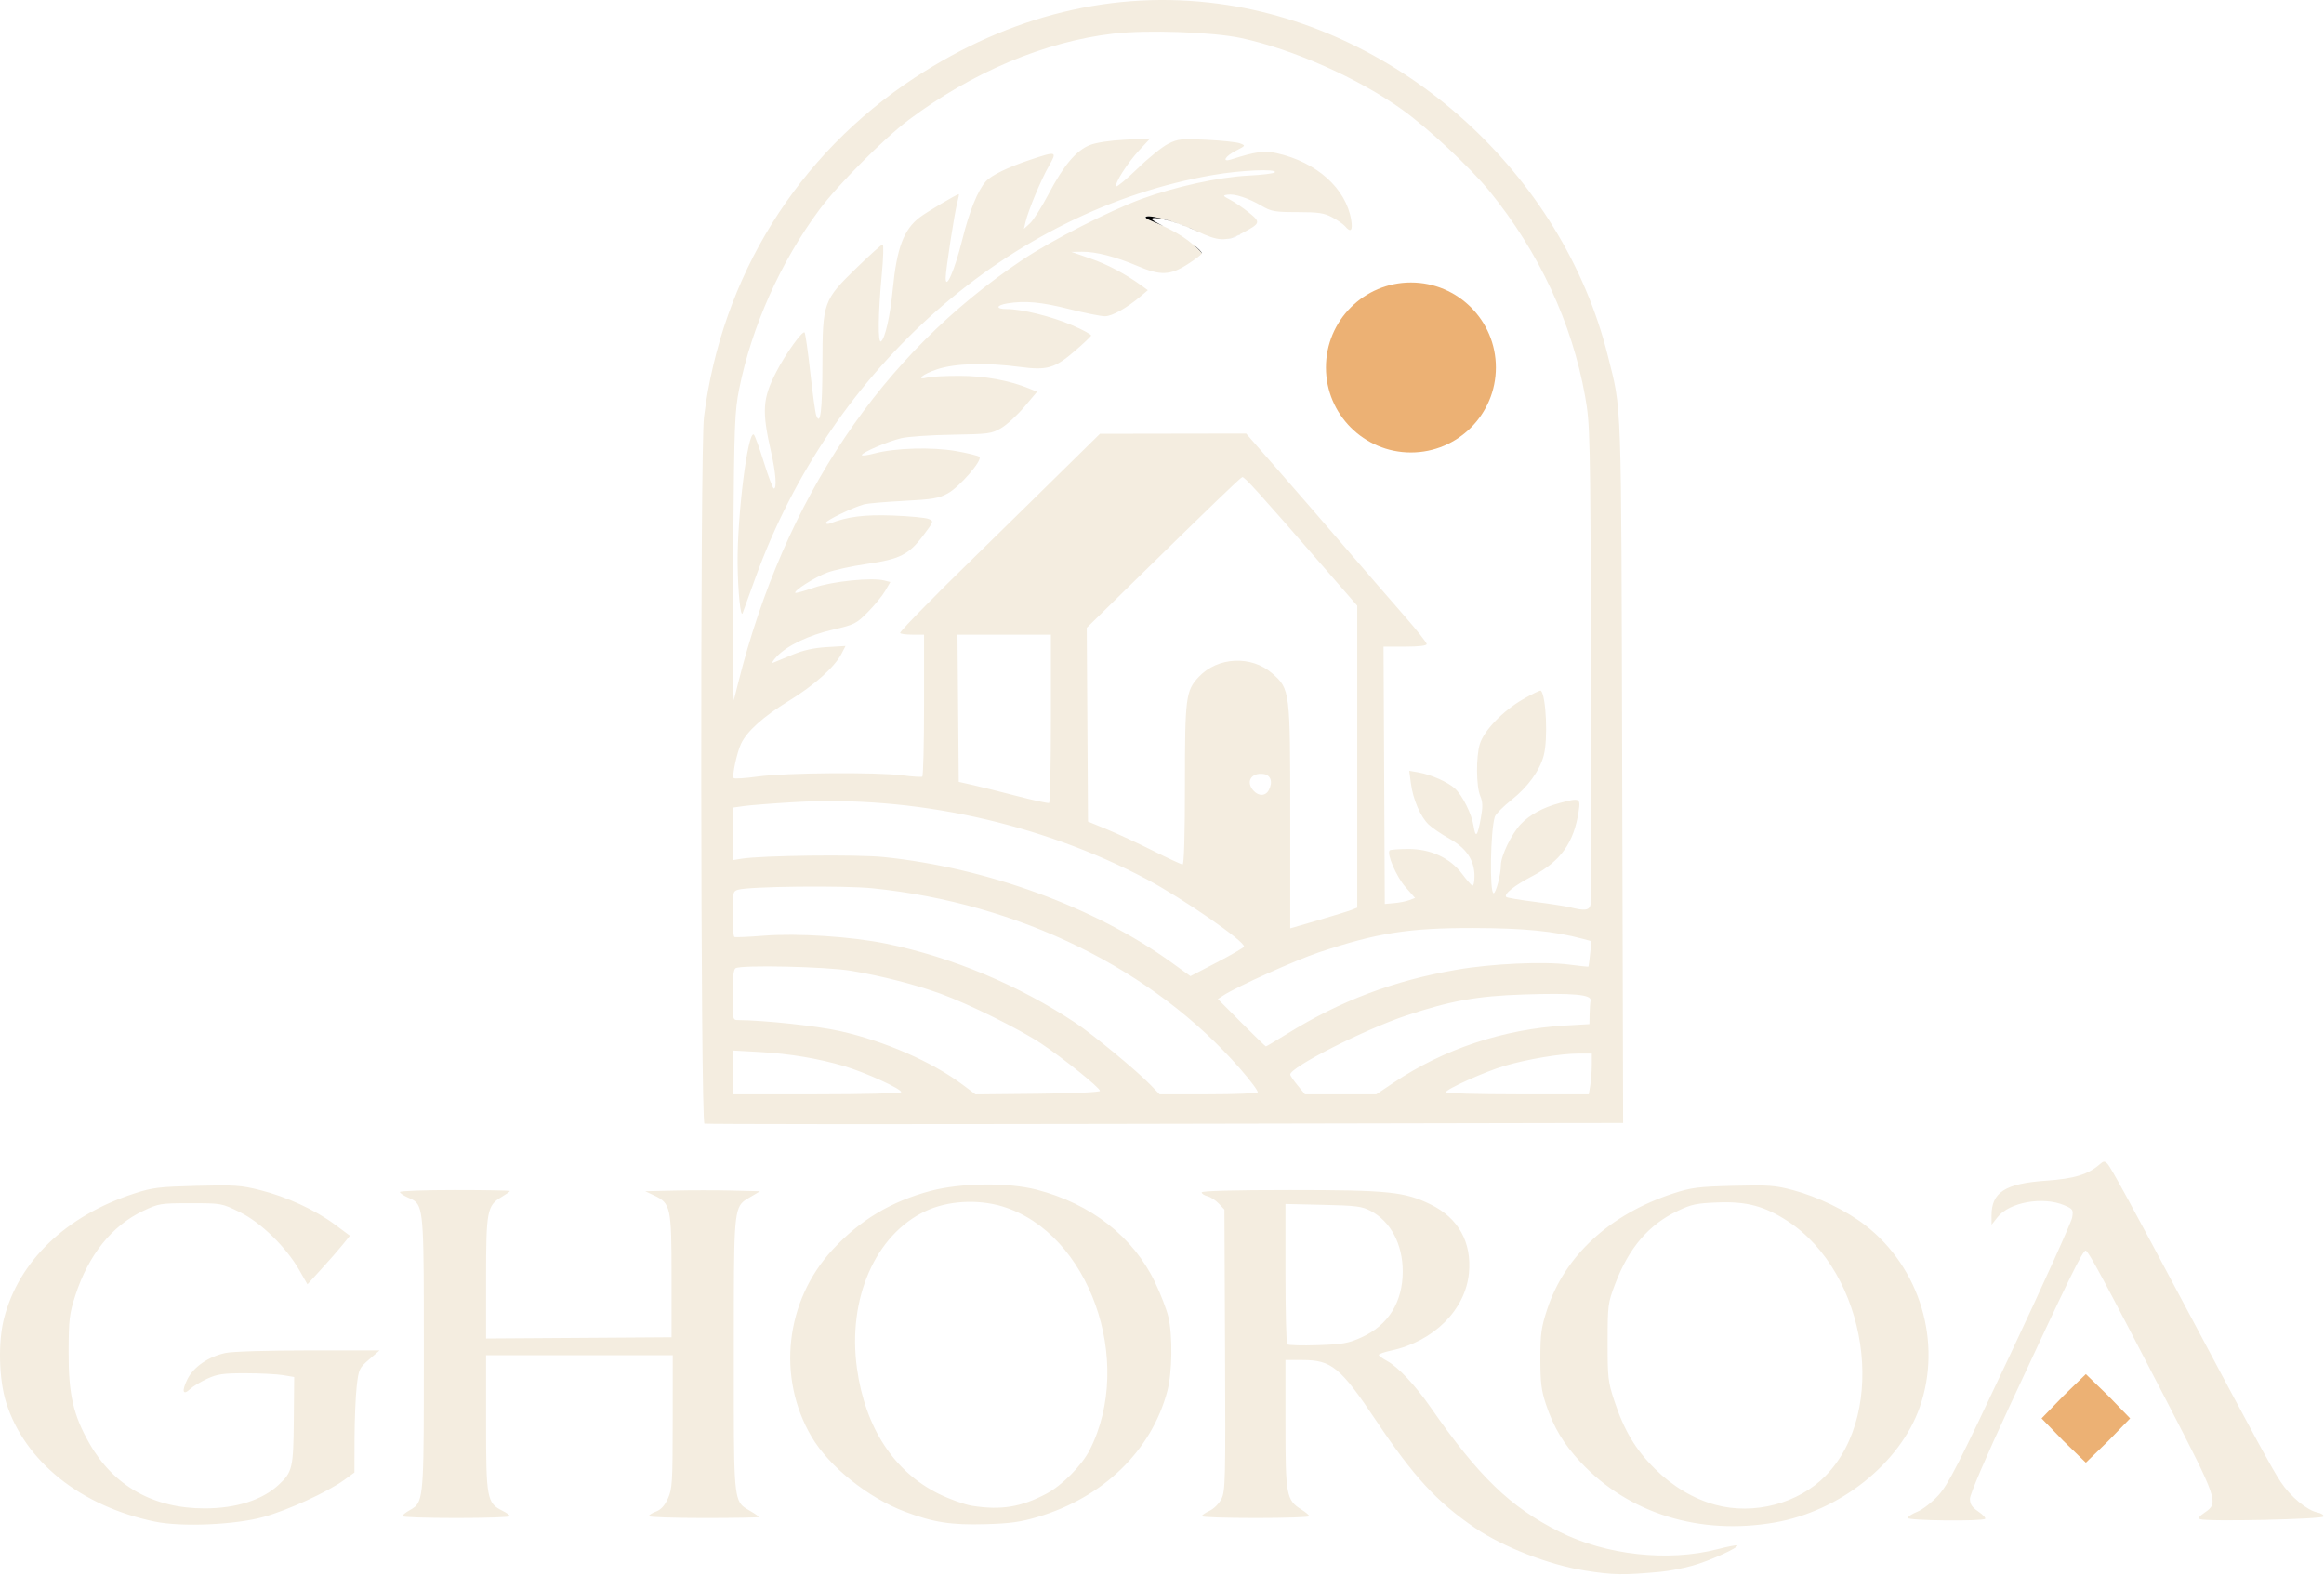
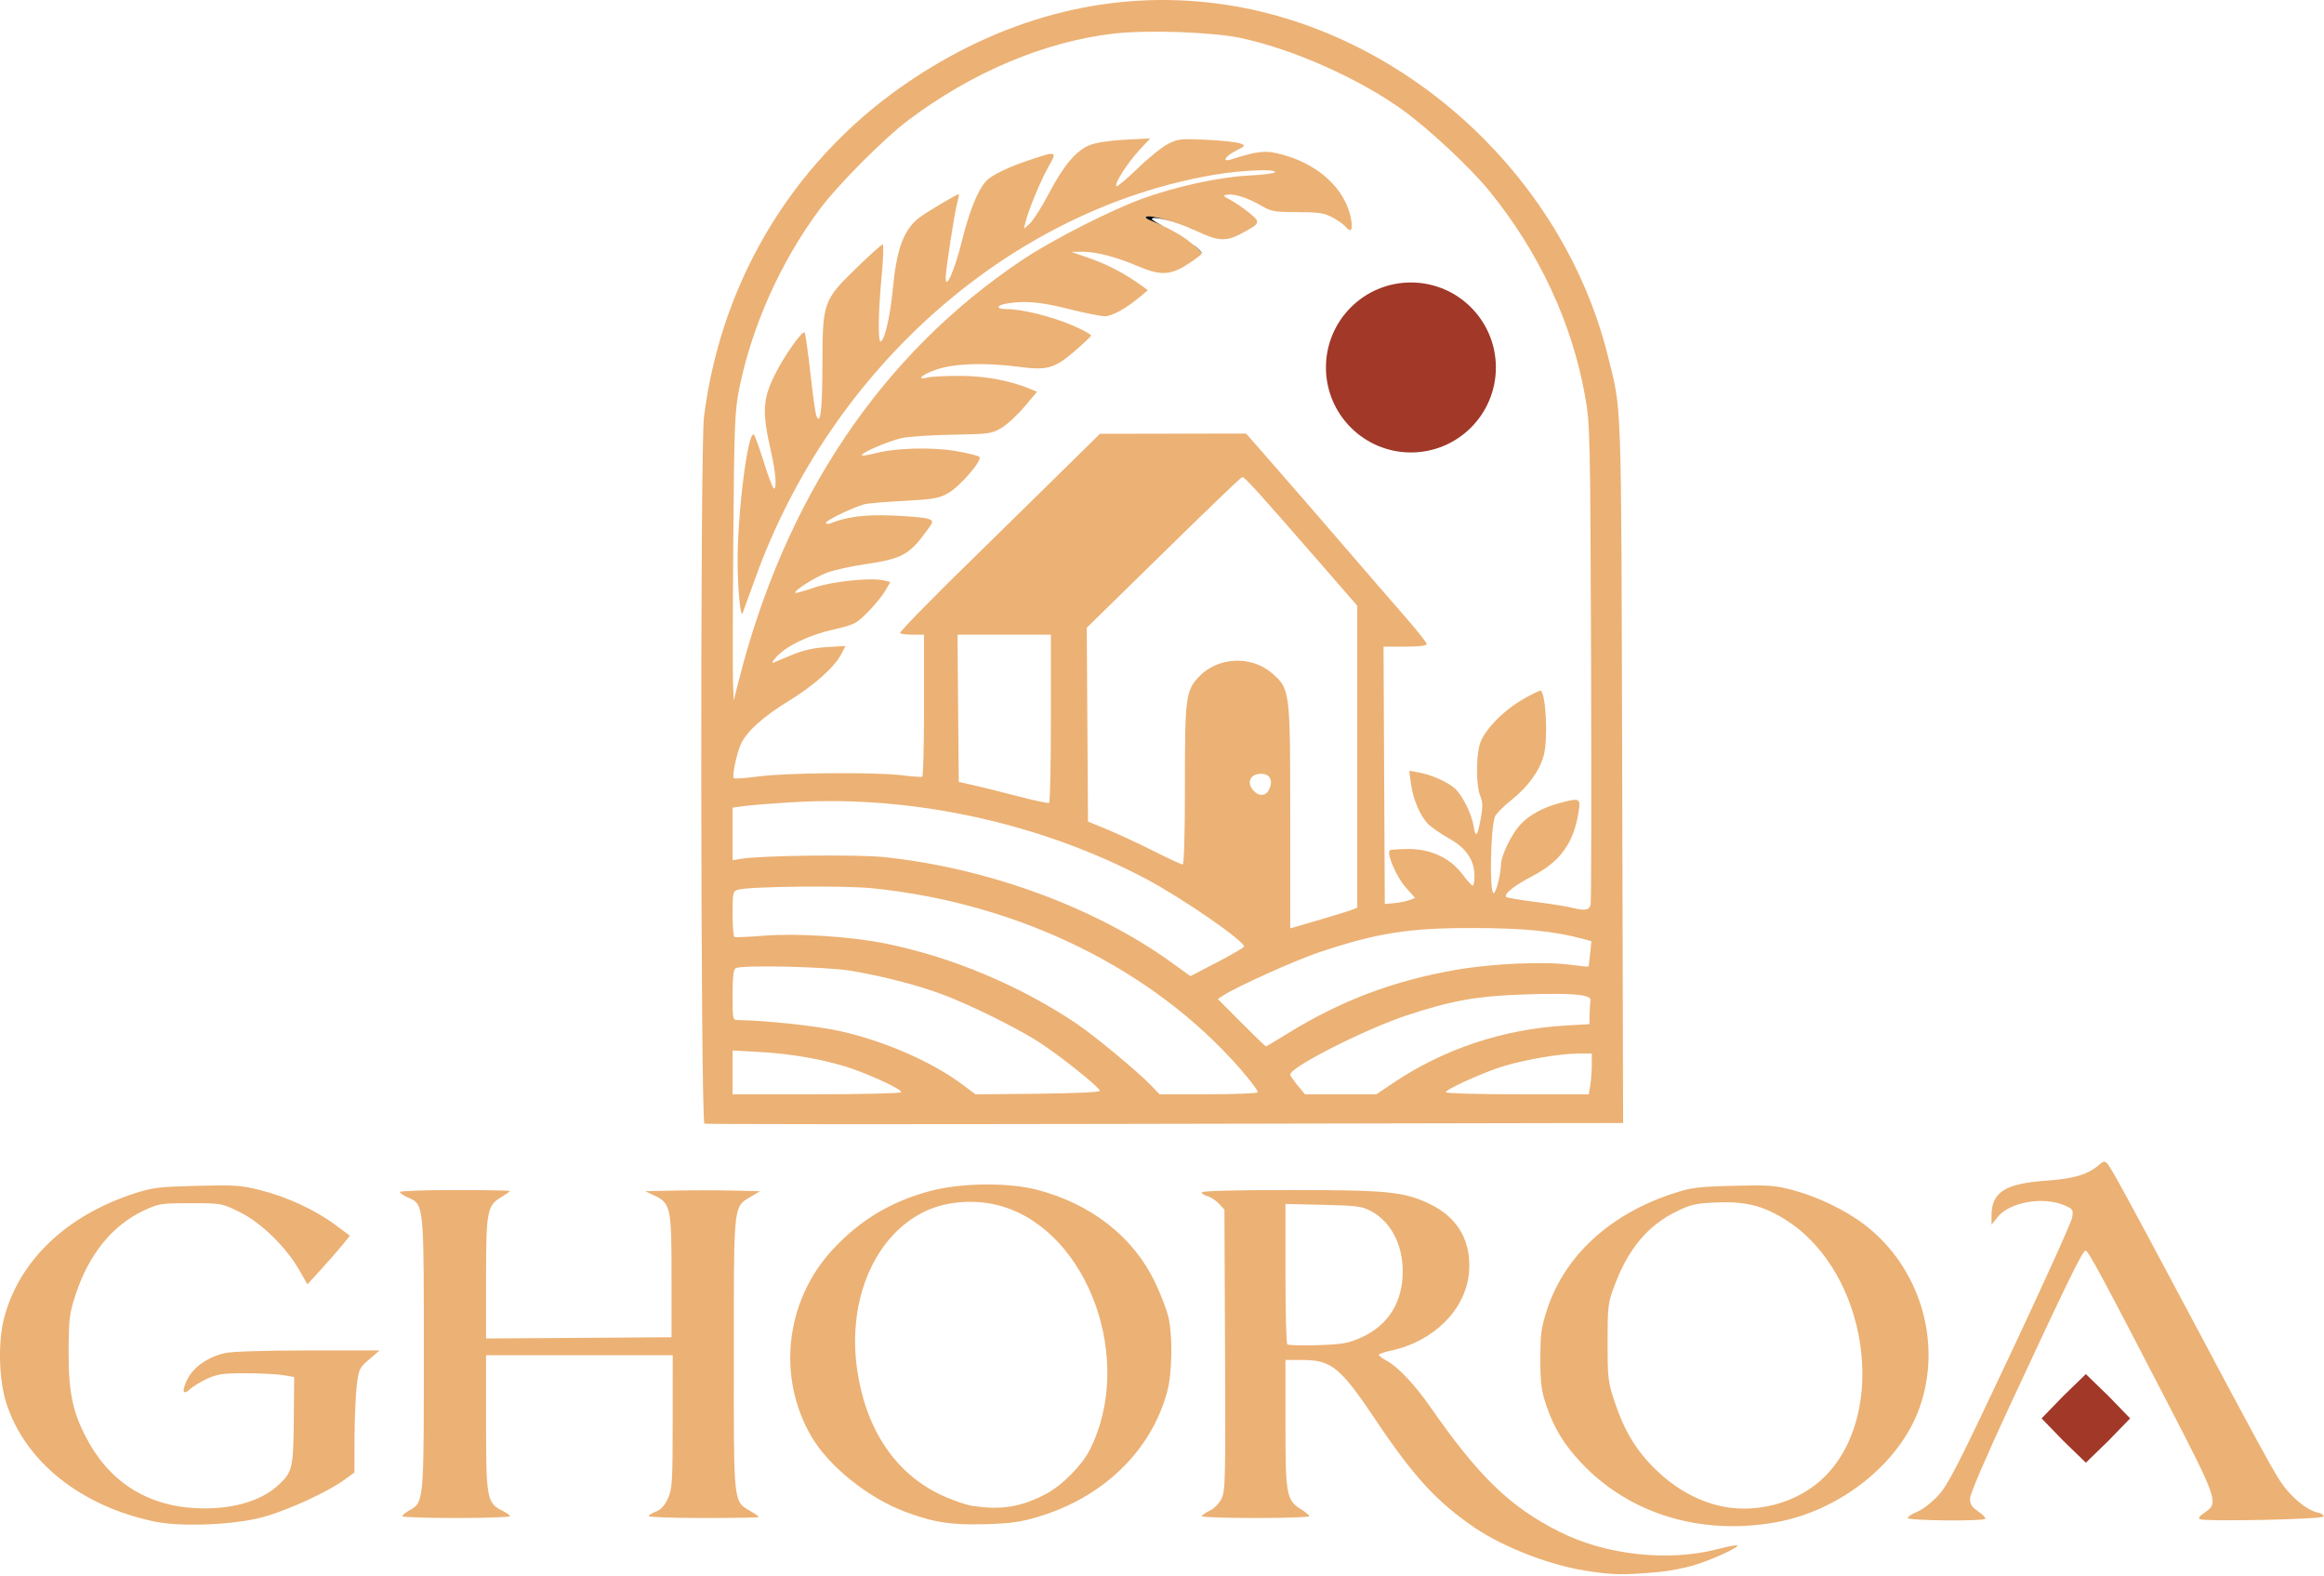
<svg xmlns="http://www.w3.org/2000/svg" width="971" height="658" viewBox="0 0 971 658" fill="none">
-   <path d="M653.371 469.141C639.731 469.161 553.661 469.321 462.081 469.501C370.501 469.671 295.021 469.621 294.331 469.381C292.691 468.811 292.491 187.231 294.131 174.211C301.481 115.591 333.181 64.571 382.211 32.431C422.071 6.301 465.471 -4.259 509.081 1.551C585.461 11.721 652.781 72.551 671.751 148.521C677.671 172.221 677.351 163.001 677.771 322.361L678.161 469.111L653.371 469.141ZM656.081 379.031C662.191 380.561 664.001 380.311 664.581 377.861C664.871 376.621 664.961 331.061 664.771 276.611C664.431 180.741 664.351 177.231 662.291 165.611C656.811 134.851 643.051 105.331 622.291 79.801C614.321 70.001 596.661 53.511 585.871 45.801C567.451 32.641 540.401 20.611 518.661 15.931C506.811 13.371 479.341 12.401 465.241 14.041C436.501 17.381 406.131 30.181 379.581 50.141C369.291 57.871 349.991 77.281 342.331 87.611C326.161 109.381 314.091 136.361 308.851 162.421C306.981 171.731 306.771 177.191 306.381 225.611C306.151 254.761 306.101 281.761 306.271 285.611L306.581 292.611L308.461 285.111C327.821 208.111 368.341 147.861 427.231 108.511C439.481 100.321 463.681 87.971 477.081 83.071C490.921 78.001 509.341 73.971 521.361 73.361C527.291 73.071 532.381 72.441 532.671 71.971C533.621 70.421 518.521 71.071 506.931 73.071C422.071 87.721 347.261 153.591 315.541 241.611C312.971 248.761 310.601 255.281 310.281 256.111C309.451 258.281 308.311 247.221 308.191 235.671C307.971 215.611 312.411 179.961 314.941 181.521C315.351 181.781 317.251 186.961 319.141 193.041C321.031 199.111 322.921 204.091 323.331 204.091C324.641 204.121 324.141 197.461 322.191 188.901C318.251 171.601 318.581 166.501 324.371 155.301C328.301 147.711 335.331 137.931 336.171 138.901C336.501 139.291 337.581 146.811 338.551 155.601C339.531 164.401 340.641 172.461 341.041 173.521C342.771 178.211 343.581 171.511 343.621 152.111C343.681 126.171 343.941 125.431 358.131 111.661C363.541 106.411 368.341 102.111 368.791 102.111C369.241 102.111 369.071 107.851 368.401 114.861C366.891 130.891 366.741 143.441 368.071 142.621C369.771 141.561 371.941 132.031 373.021 120.801C374.661 103.691 377.591 95.861 384.241 90.811C387.201 88.561 399.761 81.111 400.601 81.111C400.771 81.111 400.511 82.591 400.011 84.401C398.841 88.631 395.101 112.841 395.111 116.111C395.121 121.481 398.911 112.771 402.001 100.301C404.961 88.321 408.501 79.541 411.911 75.751C414.201 73.211 421.061 69.871 430.441 66.741C441.511 63.041 441.791 63.131 438.221 69.361C434.991 75.011 429.681 87.731 428.511 92.611L427.801 95.611L430.371 93.251C431.781 91.961 435.281 86.441 438.141 80.991C444.411 69.071 449.591 62.931 455.311 60.621C457.941 59.561 463.631 58.691 470.081 58.361L480.581 57.821L476.011 62.731C471.051 68.061 465.471 76.841 466.431 77.801C466.761 78.131 470.761 74.781 475.311 70.371C479.861 65.951 485.601 61.331 488.061 60.091C492.171 58.021 493.481 57.881 504.061 58.391C510.401 58.691 516.701 59.371 518.071 59.881C520.521 60.821 520.501 60.851 516.321 62.991C511.821 65.281 510.401 67.881 514.331 66.621C524.611 63.331 528.251 62.831 533.431 63.991C550.141 67.731 562.341 78.661 564.551 91.861C565.291 96.321 564.341 97.331 562.021 94.541C561.301 93.671 558.881 91.991 556.651 90.791C553.221 88.961 550.931 88.621 542.081 88.611C532.561 88.601 531.161 88.351 527.081 85.961C521.511 82.711 515.841 80.851 512.851 81.321C510.781 81.641 510.891 81.831 514.081 83.511C516.001 84.531 519.531 86.941 521.911 88.871C526.871 92.891 526.721 93.301 518.681 97.531C512.171 100.961 508.941 100.791 500.091 96.551C492.681 93.001 480.891 89.631 478.721 90.441C478.091 90.681 478.841 91.371 480.381 91.981C487.831 94.951 494.041 98.381 497.871 101.661C500.181 103.641 502.081 105.571 502.071 105.941C502.071 106.311 499.441 108.301 496.241 110.361C488.941 115.061 484.871 115.211 475.251 111.111C466.161 107.241 457.821 105.101 452.121 105.161L447.581 105.211L455.581 107.991C462.831 110.511 470.441 114.551 477.111 119.421L479.581 121.221L476.581 123.761C470.701 128.731 464.651 132.111 461.631 132.111C459.951 132.111 453.241 130.761 446.721 129.111C435.041 126.151 428.211 125.531 420.831 126.751C416.081 127.541 415.941 129.111 420.621 129.111C426.901 129.111 439.361 132.181 447.871 135.831C452.431 137.781 456.031 139.741 455.871 140.191C455.711 140.641 452.681 143.511 449.131 146.571C440.721 153.851 437.491 154.791 426.171 153.281C412.011 151.401 399.201 151.761 391.601 154.251C385.321 156.311 382.231 159.041 387.741 157.661C389.211 157.291 395.171 157.001 400.991 157.011C411.381 157.031 421.671 158.901 429.941 162.271L433.311 163.641L427.951 169.981C425.011 173.461 420.671 177.441 418.321 178.821C414.281 181.181 413.091 181.341 397.811 181.591C388.881 181.731 379.331 182.381 376.581 183.041C370.891 184.391 360.081 189.021 360.081 190.101C360.081 190.491 362.441 190.191 365.331 189.421C374.011 187.121 389.401 186.671 399.471 188.431C404.361 189.291 408.741 190.371 409.221 190.851C410.591 192.221 400.961 203.351 396.081 206.051C392.241 208.171 389.811 208.591 377.621 209.231C369.901 209.641 362.461 210.281 361.081 210.651C356.441 211.921 345.081 217.401 345.081 218.371C345.081 218.891 345.871 219.021 346.831 218.641C354.131 215.801 361.191 214.911 373.041 215.351C379.941 215.611 386.631 216.241 387.911 216.761C390.231 217.711 390.231 217.711 385.751 223.671C379.741 231.671 376.001 233.561 362.241 235.561C356.001 236.461 348.511 238.101 345.601 239.191C340.501 241.101 331.471 246.841 332.291 247.651C332.511 247.871 336.031 246.891 340.131 245.471C347.791 242.821 364.141 241.161 369.461 242.491L372.001 243.131L369.821 246.871C368.621 248.931 365.351 252.911 362.561 255.721C357.781 260.541 356.931 260.971 348.141 262.991C337.771 265.381 328.781 269.691 324.441 274.351C322.871 276.041 322.251 277.151 323.081 276.821C323.911 276.491 327.501 275.001 331.081 273.501C335.581 271.621 339.991 270.641 345.421 270.311L353.271 269.841L351.551 273.161C348.701 278.681 340.151 286.311 329.581 292.781C318.901 299.331 312.121 305.411 309.611 310.691C307.911 314.271 305.831 323.901 306.521 325.011C306.761 325.401 311.371 325.101 316.761 324.361C328.271 322.771 366.131 322.471 377.081 323.881C381.201 324.411 384.921 324.651 385.331 324.421C385.741 324.181 386.081 310.741 386.081 294.551V265.111H381.081C378.331 265.111 376.081 264.781 376.081 264.381C376.081 263.971 380.911 258.801 386.811 252.881L397.551 242.111L391.601 248.078C403.061 248.078 429.151 241.751 430.611 240.751C431.691 240.011 444.581 231 444.581 231V236.211L435.971 244.721L445.5 232.5L468.991 218.171C490.621 197.261 496.671 199.551 495 204C495 204 495.79 196.491 467.5 223.671L444.581 236.211L426.171 251.111C415.031 251.221 391.601 248.308 391.601 248.078C391.601 247.858 416.571 223.501 431.831 208.491L459.581 181.211L490.111 181.161L520.651 181.111L533.111 195.351C539.971 203.181 552.751 217.921 561.511 228.101C570.271 238.281 581.631 251.401 586.761 257.261C591.891 263.121 596.081 268.411 596.081 269.011C596.081 269.731 592.951 270.111 587.071 270.111H578.061L578.321 323.861L578.581 377.611L582.531 377.261C584.701 377.071 587.551 376.501 588.861 376.001L591.241 375.101L587.161 370.461C583.401 366.191 579.281 356.581 580.631 355.231C580.921 354.931 584.411 354.671 588.371 354.651C597.741 354.601 605.921 358.391 610.941 365.111C612.791 367.591 614.711 369.761 615.191 369.941C615.681 370.131 616.071 368.331 616.061 365.941C616.041 359.321 612.671 354.311 605.571 350.331C602.271 348.481 598.381 345.821 596.901 344.421C593.491 341.171 590.401 334.001 589.501 327.251L588.801 321.971L592.691 322.651C597.951 323.581 605.041 326.731 607.921 329.411C611.091 332.361 614.881 340.001 615.691 345.061C616.531 350.311 617.301 349.481 618.701 341.831C619.591 336.951 619.541 335.051 618.451 332.441C616.761 328.411 616.671 316.221 618.281 310.841C619.961 305.221 627.901 296.961 636.261 292.141C640.161 289.891 643.561 288.251 643.811 288.501C646.011 290.711 646.801 308.911 644.981 315.611C643.261 321.981 638.381 328.701 631.531 334.151C628.041 336.921 624.901 340.101 624.551 341.201C622.711 347.001 622.301 373.111 624.051 373.111C625.031 373.111 627.081 365.231 627.091 361.421C627.101 357.501 631.581 348.261 635.391 344.271C639.171 340.311 644.711 337.311 651.581 335.471C660.031 333.211 660.421 333.371 659.601 338.821C657.631 351.991 652.051 359.821 640.321 365.931C632.721 369.881 628.161 373.521 629.341 374.701C629.651 375.021 635.011 375.931 641.251 376.721C647.481 377.511 654.161 378.561 656.081 379.031ZM741.581 635.971C710.151 641.451 680.471 632.251 660.421 610.811C653.281 603.181 649.121 596.251 645.911 586.611C643.991 580.841 643.581 577.511 643.581 567.611C643.581 557.131 643.941 554.521 646.421 546.951C653.761 524.551 672.681 507.161 699.081 498.541C706.631 496.071 709.431 495.721 724.151 495.341C738.961 494.961 741.621 495.151 749.151 497.151C759.481 499.901 771.291 505.621 779.201 511.711C802.231 529.431 811.621 560.711 802.071 587.881C793.851 611.281 768.731 631.251 741.581 635.971ZM433.581 633.661C426.361 635.811 422.011 636.411 411.581 636.701C397.431 637.101 390.031 635.951 378.201 631.511C362.751 625.711 346.401 612.611 339.081 600.171C324.491 575.351 328.091 543.381 347.881 522.001C359.341 509.631 372.291 501.871 388.821 497.471C401.471 494.101 421.291 493.881 433.171 496.971C455.901 502.881 473.471 516.631 482.571 535.611C484.951 540.561 487.461 547.081 488.161 550.111C490.001 558.061 489.781 573.351 487.721 581.111C481.131 605.971 460.971 625.531 433.581 633.661ZM539.081 341.641V387.801L550.831 384.381C557.291 382.491 563.591 380.551 564.831 380.051L567.081 379.151V253.021L552.981 236.821C525.791 205.551 519.871 199.011 519.031 199.311C518.141 199.621 505.791 211.531 473.321 243.361L454.061 262.241L454.321 302.721L454.581 343.191L462.581 346.481C466.981 348.291 475.661 352.321 481.861 355.441C488.071 358.561 493.581 361.111 494.111 361.111C494.721 361.111 495.081 348.571 495.081 327.741C495.081 291.301 495.431 288.541 500.871 282.751C508.741 274.351 522.911 273.691 531.561 281.301C539.021 287.871 539.081 288.351 539.081 341.641ZM693.741 656.601C678.191 658.031 674.031 657.961 662.081 656.061C647.251 653.691 628.001 646.211 616.271 638.241C600.451 627.501 590.611 616.821 574.891 593.321C560.031 571.131 556.351 568.111 544.121 568.111H537.081V594.861C537.081 624.651 537.461 626.651 543.791 630.601C545.561 631.711 547.021 632.951 547.041 633.361C547.061 633.771 536.961 634.111 524.581 634.111C512.201 634.111 502.091 633.771 502.101 633.361C502.111 632.951 503.581 631.941 505.351 631.111C507.171 630.261 509.351 628.081 510.341 626.111C511.971 622.871 512.081 618.281 511.841 563.941L511.581 505.271L509.241 502.771C507.951 501.401 505.811 500.011 504.491 499.681C503.161 499.341 502.081 498.631 502.081 498.091C502.081 497.471 515.531 497.111 538.991 497.111C580.091 497.111 586.931 497.811 597.791 503.151C609.331 508.811 614.951 518.891 613.751 531.751C612.311 547.111 599.041 560.351 581.231 564.171C578.401 564.781 576.081 565.591 576.081 565.971C576.081 566.341 577.661 567.511 579.591 568.541C584.061 570.951 591.311 578.651 597.531 587.611C617.861 616.861 630.951 629.511 651.581 639.871C670.961 649.601 696.891 652.461 717.501 647.151C721.851 646.031 725.611 645.301 725.851 645.541C726.701 646.401 714.121 652.091 707.071 654.041C703.131 655.141 697.131 656.291 693.741 656.601ZM716.651 628.581C732.751 633.001 751.421 628.081 762.801 616.431C789.011 589.591 780.291 531.731 746.771 510.001C737.241 503.821 729.721 501.821 717.741 502.281C708.921 502.611 706.721 503.071 701.081 505.751C688.841 511.561 680.551 521.231 674.801 536.411C671.801 544.331 671.691 545.161 671.681 560.611C671.661 575.471 671.861 577.221 674.461 585.111C678.541 597.501 683.401 605.631 691.491 613.611C698.891 620.921 707.591 626.091 716.651 628.581ZM406.081 629.001C418.231 630.941 426.701 629.561 437.301 623.911C443.761 620.471 452.011 612.141 455.251 605.781C474.191 568.661 455.001 514.951 418.891 503.981C408.481 500.821 395.991 501.561 386.781 505.871C365.711 515.731 354.011 542.541 358.061 571.651C361.511 596.421 373.551 614.841 392.301 624.051C396.861 626.291 403.051 628.511 406.081 629.001ZM213.061 633.361C213.071 633.771 202.961 634.111 190.581 634.111C178.201 634.111 168.081 633.771 168.091 633.361C168.091 632.951 169.361 631.891 170.901 631.011C171.861 630.471 172.661 630.021 173.351 629.431C177.081 626.211 177.081 618.661 177.081 567.191V565.461V562.351C177.081 512.531 177.081 504.621 173.261 501.701C172.461 501.091 171.501 500.691 170.331 500.181C168.541 499.391 167.081 498.381 167.081 497.931C167.081 497.481 177.431 497.111 190.081 497.111C202.731 497.111 213.081 497.291 213.081 497.511C213.081 497.731 211.481 498.851 209.531 500.011C203.521 503.551 203.081 505.891 203.081 534.091V559.131L241.831 558.871L280.581 558.611V533.111C280.581 504.301 280.221 502.621 273.311 499.361L269.581 497.611L281.891 497.331C288.661 497.171 299.461 497.171 305.891 497.331L317.581 497.611L313.891 499.791C312.461 500.631 311.311 501.231 310.391 502.071C306.611 505.521 306.611 513.111 306.601 559.001C306.601 561.121 306.601 563.321 306.601 565.611C306.601 567.741 306.601 569.791 306.601 571.771C306.571 618.191 306.571 625.721 310.311 629.111C311.201 629.911 312.291 630.481 313.641 631.281C315.531 632.391 317.081 633.491 317.081 633.711C317.081 633.931 306.731 634.111 294.081 634.111C281.431 634.111 271.081 633.761 271.081 633.331C271.081 632.901 272.441 632.041 274.091 631.411C276.171 630.631 277.711 628.931 279.071 625.941C280.871 621.971 281.041 619.291 281.061 593.861L281.081 566.111H203.081V594.381C203.081 625.871 203.461 627.891 209.901 631.071C211.631 631.921 213.041 632.951 213.061 633.361ZM110.081 633.681C98.211 636.971 75.851 637.931 64.711 635.621C33.721 629.191 10.341 610.481 2.571 585.891C-0.469 576.271 -0.869 560.581 1.671 550.751C7.861 526.751 27.571 507.841 56.081 498.561C63.711 496.081 66.381 495.751 82.161 495.351C97.941 494.941 100.651 495.121 108.661 497.131C119.751 499.911 131.641 505.381 139.881 511.501L146.191 516.191L143.201 519.901C141.561 521.941 137.571 526.511 134.331 530.051L128.451 536.501L125.081 530.621C119.541 520.921 108.981 510.631 100.161 506.321C92.601 502.621 92.541 502.611 79.581 502.611C67.031 502.611 66.351 502.721 59.821 505.811C46.771 512.001 36.981 524.181 31.481 541.111C28.991 548.801 28.721 551.041 28.671 564.611C28.601 582.381 30.561 591.001 37.371 602.971C47.511 620.771 64.121 630.131 85.541 630.101C98.701 630.081 109.581 626.611 116.421 620.251C122.161 614.911 122.571 613.201 122.751 593.411L122.911 575.211L118.251 574.431C115.681 574.001 108.631 573.651 102.581 573.641C93.231 573.631 90.831 573.971 86.591 575.921C83.851 577.181 80.631 579.121 79.451 580.231C76.371 583.131 75.811 581.161 78.291 576.151C80.831 571.011 87.091 566.701 94.231 565.171C97.091 564.561 111.691 564.111 128.881 564.111L158.581 564.121L154.241 567.861C150.081 571.461 149.861 571.921 149.031 579.111C148.561 583.231 148.151 593.021 148.121 600.851L148.081 615.101L143.831 618.191C136.941 623.211 120.301 630.851 110.081 633.681ZM829.411 634.451C828.301 635.561 797.081 635.231 797.081 634.101C797.081 633.551 798.881 632.371 801.081 631.491C803.281 630.611 807.241 627.531 809.881 624.641C814.011 620.121 818.261 611.801 839.951 565.731C853.841 536.221 865.461 510.511 865.781 508.601C866.311 505.311 866.121 505.021 862.461 503.461C853.581 499.671 839.531 502.181 834.601 508.441L832.101 511.611L832.091 507.811C832.061 498.041 837.751 494.391 854.901 493.201C866.681 492.381 872.481 490.601 877.361 486.311C878.911 484.951 879.331 484.931 880.541 486.181C881.971 487.641 890.191 502.731 914.591 548.611C942.071 600.301 949.361 613.701 952.941 619.081C957.021 625.211 963.911 630.931 968.271 631.801C969.861 632.121 970.991 632.881 970.791 633.491C970.401 634.651 922.061 635.701 919.221 634.611C918.261 634.241 918.871 633.371 921.211 631.791C927.081 627.811 926.691 626.681 905.171 585.111C878.991 534.531 872.691 522.811 871.471 522.411C870.321 522.021 864.631 533.651 839.681 587.301C829.741 608.671 823.081 624.201 823.081 626.011C823.081 628.351 823.881 629.581 826.571 631.411C828.501 632.721 829.771 634.081 829.411 634.451ZM480.531 453.021L484.491 457.111H504.721C515.851 457.111 525.191 456.731 525.481 456.271C525.761 455.811 522.491 451.431 518.221 446.521C481.811 404.821 425.811 377.301 364.621 371.061C352.581 369.831 312.991 370.261 308.331 371.661C306.211 372.311 306.081 372.871 306.081 381.671C306.081 386.801 306.421 391.171 306.831 391.391C307.241 391.611 312.751 391.381 319.081 390.871C333.141 389.741 355.931 391.231 370.421 394.221C397.971 399.901 425.881 411.621 449.581 427.441C456.791 432.261 475.031 447.331 480.531 453.021ZM489.481 402.061L497.381 407.761L508.461 402.001C514.551 398.831 519.641 395.871 519.761 395.421C520.311 393.371 494.181 375.281 479.081 367.271C434.901 343.821 381.331 332.131 331.581 335.091C322.781 335.611 313.441 336.341 310.831 336.711L306.081 337.381V359.331L309.831 358.721C318.381 357.341 358.081 356.871 369.191 358.021C412.371 362.471 457.481 378.981 489.481 402.061ZM402.301 453.181L407.571 457.141L433.571 456.881C448.681 456.721 459.581 456.221 459.581 455.681C459.581 454.411 444.221 442.031 435.081 435.951C426.051 429.931 404.791 419.401 393.081 415.131C382.401 411.251 368.411 407.671 355.541 405.521C345.071 403.781 309.691 403.001 307.321 404.461C306.461 404.991 306.081 408.431 306.081 415.671C306.081 425.831 306.141 426.111 308.331 426.121C319.391 426.201 341.341 428.561 350.941 430.711C369.661 434.891 389.531 443.591 402.301 453.181ZM603.301 184.151C594.851 188.151 583.641 187.651 574.581 182.861C569.731 180.301 563.271 173.211 560.331 167.201C558.021 162.491 557.601 160.351 557.631 153.611C557.671 144.061 559.811 138.531 566.101 131.711C572.511 124.751 579.661 121.771 590.101 121.681C597.801 121.621 599.271 121.931 605.351 124.921C629.831 136.971 628.601 172.171 603.301 184.151ZM518.691 427.221C524.111 432.661 528.711 437.111 528.911 437.111C529.111 437.111 533.201 434.681 537.991 431.721C560.221 417.971 582.381 409.611 608.631 405.081C623.331 402.541 644.901 401.561 655.561 402.941C659.961 403.511 663.611 403.891 663.691 403.791C663.771 403.691 664.081 401.261 664.381 398.381L664.921 393.151L661.251 392.161C649.171 388.931 636.811 387.711 615.581 387.661C588.681 387.601 575.371 389.691 551.081 397.811C541.381 401.051 516.731 412.151 511.201 415.771L508.831 417.321L518.691 427.221ZM425.081 332.571C431.961 334.361 437.921 335.641 438.331 335.411C438.741 335.181 439.081 319.271 439.081 300.051V265.111H400.051L400.581 326.611L406.581 327.961C409.881 328.701 418.201 330.771 425.081 332.571ZM537.831 561.551C538.241 561.971 543.981 562.131 550.581 561.911C561.131 561.541 563.341 561.151 568.891 558.641C580.031 553.591 586.081 543.911 586.081 531.111C586.081 519.761 581.071 510.271 572.731 505.851C569.061 503.901 566.751 503.601 552.831 503.291L537.081 502.931V531.861C537.081 547.761 537.421 561.121 537.831 561.551ZM542.151 453.381L545.231 457.111H575.041L582.311 452.241C603.261 438.191 628.081 429.921 653.831 428.411L664.081 427.811L664.161 423.711C664.201 421.451 664.381 418.851 664.561 417.921C665.041 415.441 657.201 414.731 636.691 415.411C617.131 416.051 606.231 418.011 587.581 424.211C570.041 430.051 539.081 445.781 539.081 448.861C539.081 449.301 540.461 451.331 542.151 453.381ZM306.081 438.811V457.111H341.021C360.241 457.111 376.201 456.721 376.501 456.241C377.201 455.111 361.521 447.941 352.581 445.311C341.861 442.151 329.981 440.171 317.461 439.451L306.081 438.811ZM604.081 456.261C604.081 456.731 617.521 457.111 633.951 457.111H663.821L664.441 453.361C664.781 451.301 665.061 447.471 665.071 444.861L665.081 440.111H659.211C652.081 440.111 638.061 442.461 628.581 445.251C620.481 447.631 604.081 455.001 604.081 456.261ZM523.731 330.281C525.921 332.701 528.751 332.601 530.111 330.061C531.961 326.601 530.941 323.651 527.771 323.291C522.681 322.701 520.421 326.621 523.731 330.281Z" fill="#F4EDE0" />
+   <path d="M653.371 469.141C639.731 469.161 553.661 469.321 462.081 469.501C370.501 469.671 295.021 469.621 294.331 469.381C292.691 468.811 292.491 187.231 294.131 174.211C301.481 115.591 333.181 64.571 382.211 32.431C422.071 6.301 465.471 -4.259 509.081 1.551C585.461 11.721 652.781 72.551 671.751 148.521C677.671 172.221 677.351 163.001 677.771 322.361L678.161 469.111L653.371 469.141ZM656.081 379.031C662.191 380.561 664.001 380.311 664.581 377.861C664.871 376.621 664.961 331.061 664.771 276.611C664.431 180.741 664.351 177.231 662.291 165.611C656.811 134.851 643.051 105.331 622.291 79.801C614.321 70.001 596.661 53.511 585.871 45.801C567.451 32.641 540.401 20.611 518.661 15.931C506.811 13.371 479.341 12.401 465.241 14.041C436.501 17.381 406.131 30.181 379.581 50.141C369.291 57.871 349.991 77.281 342.331 87.611C326.161 109.381 314.091 136.361 308.851 162.421C306.981 171.731 306.771 177.191 306.381 225.611C306.151 254.761 306.101 281.761 306.271 285.611L306.581 292.611L308.461 285.111C327.821 208.111 368.341 147.861 427.231 108.511C439.481 100.321 463.681 87.971 477.081 83.071C490.921 78.001 509.341 73.971 521.361 73.361C527.291 73.071 532.381 72.441 532.671 71.971C533.621 70.421 518.521 71.071 506.931 73.071C422.071 87.721 347.261 153.591 315.541 241.611C312.971 248.761 310.601 255.281 310.281 256.111C309.451 258.281 308.311 247.221 308.191 235.671C307.971 215.611 312.411 179.961 314.941 181.521C315.351 181.781 317.251 186.961 319.141 193.041C321.031 199.111 322.921 204.091 323.331 204.091C324.641 204.121 324.141 197.461 322.191 188.901C318.251 171.601 318.581 166.501 324.371 155.301C328.301 147.711 335.331 137.931 336.171 138.901C336.501 139.291 337.581 146.811 338.551 155.601C339.531 164.401 340.641 172.461 341.041 173.521C342.771 178.211 343.581 171.511 343.621 152.111C343.681 126.171 343.941 125.431 358.131 111.661C363.541 106.411 368.341 102.111 368.791 102.111C369.241 102.111 369.071 107.851 368.401 114.861C366.891 130.891 366.741 143.441 368.071 142.621C369.771 141.561 371.941 132.031 373.021 120.801C374.661 103.691 377.591 95.861 384.241 90.811C387.201 88.561 399.761 81.111 400.601 81.111C400.771 81.111 400.511 82.591 400.011 84.401C398.841 88.631 395.101 112.841 395.111 116.111C395.121 121.481 398.911 112.771 402.001 100.301C404.961 88.321 408.501 79.541 411.911 75.751C414.201 73.211 421.061 69.871 430.441 66.741C441.511 63.041 441.791 63.131 438.221 69.361C434.991 75.011 429.681 87.731 428.511 92.611L427.801 95.611L430.371 93.251C431.781 91.961 435.281 86.441 438.141 80.991C444.411 69.071 449.591 62.931 455.311 60.621C457.941 59.561 463.631 58.691 470.081 58.361L480.581 57.821L476.011 62.731C471.051 68.061 465.471 76.841 466.431 77.801C466.761 78.131 470.761 74.781 475.311 70.371C479.861 65.951 485.601 61.331 488.061 60.091C492.171 58.021 493.481 57.881 504.061 58.391C510.401 58.691 516.701 59.371 518.071 59.881C520.521 60.821 520.501 60.851 516.321 62.991C511.821 65.281 510.401 67.881 514.331 66.621C524.611 63.331 528.251 62.831 533.431 63.991C550.141 67.731 562.341 78.661 564.551 91.861C565.291 96.321 564.341 97.331 562.021 94.541C561.301 93.671 558.881 91.991 556.651 90.791C553.221 88.961 550.931 88.621 542.081 88.611C532.561 88.601 531.161 88.351 527.081 85.961C521.511 82.711 515.841 80.851 512.851 81.321C510.781 81.641 510.891 81.831 514.081 83.511C516.001 84.531 519.531 86.941 521.911 88.871C526.871 92.891 526.721 93.301 518.681 97.531C512.171 100.961 508.941 100.791 500.091 96.551C492.681 93.001 480.891 89.631 478.721 90.441C478.091 90.681 478.841 91.371 480.381 91.981C487.831 94.951 494.041 98.381 497.871 101.661C500.181 103.641 502.081 105.571 502.071 105.941C502.071 106.311 499.441 108.301 496.241 110.361C488.941 115.061 484.871 115.211 475.251 111.111C466.161 107.241 457.821 105.101 452.121 105.161L447.581 105.211L455.581 107.991C462.831 110.511 470.441 114.551 477.111 119.421L479.581 121.221L476.581 123.761C470.701 128.731 464.651 132.111 461.631 132.111C459.951 132.111 453.241 130.761 446.721 129.111C435.041 126.151 428.211 125.531 420.831 126.751C416.081 127.541 415.941 129.111 420.621 129.111C426.901 129.111 439.361 132.181 447.871 135.831C452.431 137.781 456.031 139.741 455.871 140.191C455.711 140.641 452.681 143.511 449.131 146.571C440.721 153.851 437.491 154.791 426.171 153.281C412.011 151.401 399.201 151.761 391.601 154.251C385.321 156.311 382.231 159.041 387.741 157.661C389.211 157.291 395.171 157.001 400.991 157.011C411.381 157.031 421.671 158.901 429.941 162.271L433.311 163.641L427.951 169.981C425.011 173.461 420.671 177.441 418.321 178.821C414.281 181.181 413.091 181.341 397.811 181.591C388.881 181.731 379.331 182.381 376.581 183.041C370.891 184.391 360.081 189.021 360.081 190.101C360.081 190.491 362.441 190.191 365.331 189.421C374.011 187.121 389.401 186.671 399.471 188.431C404.361 189.291 408.741 190.371 409.221 190.851C410.591 192.221 400.961 203.351 396.081 206.051C392.241 208.171 389.811 208.591 377.621 209.231C369.901 209.641 362.461 210.281 361.081 210.651C356.441 211.921 345.081 217.401 345.081 218.371C345.081 218.891 345.871 219.021 346.831 218.641C354.131 215.801 361.191 214.911 373.041 215.351C379.941 215.611 386.631 216.241 387.911 216.761C390.231 217.711 390.231 217.711 385.751 223.671C379.741 231.671 376.001 233.561 362.241 235.561C356.001 236.461 348.511 238.101 345.601 239.191C340.501 241.101 331.471 246.841 332.291 247.651C332.511 247.871 336.031 246.891 340.131 245.471C347.791 242.821 364.141 241.161 369.461 242.491L372.001 243.131L369.821 246.871C368.621 248.931 365.351 252.911 362.561 255.721C357.781 260.541 356.931 260.971 348.141 262.991C337.771 265.381 328.781 269.691 324.441 274.351C322.871 276.041 322.251 277.151 323.081 276.821C323.911 276.491 327.501 275.001 331.081 273.501C335.581 271.621 339.991 270.641 345.421 270.311L353.271 269.841L351.551 273.161C348.701 278.681 340.151 286.311 329.581 292.781C318.901 299.331 312.121 305.411 309.611 310.691C307.911 314.271 305.831 323.901 306.521 325.011C306.761 325.401 311.371 325.101 316.761 324.361C328.271 322.771 366.131 322.471 377.081 323.881C381.201 324.411 384.921 324.651 385.331 324.421C385.741 324.181 386.081 310.741 386.081 294.551V265.111H381.081C378.331 265.111 376.081 264.781 376.081 264.381C376.081 263.971 380.911 258.801 386.811 252.881L397.551 242.111L391.601 248.078C403.061 248.078 429.151 241.751 430.611 240.751C431.691 240.011 444.581 231 444.581 231V236.211L435.971 244.721L445.5 232.5L468.991 218.171C490.621 197.261 496.671 199.551 495 204C495 204 495.79 196.491 467.5 223.671L444.581 236.211L426.171 251.111C415.031 251.221 391.601 248.308 391.601 248.078C391.601 247.858 416.571 223.501 431.831 208.491L459.581 181.211L490.111 181.161L520.651 181.111L533.111 195.351C539.971 203.181 552.751 217.921 561.511 228.101C570.271 238.281 581.631 251.401 586.761 257.261C591.891 263.121 596.081 268.411 596.081 269.011C596.081 269.731 592.951 270.111 587.071 270.111H578.061L578.321 323.861L578.581 377.611L582.531 377.261C584.701 377.071 587.551 376.501 588.861 376.001L591.241 375.101L587.161 370.461C583.401 366.191 579.281 356.581 580.631 355.231C580.921 354.931 584.411 354.671 588.371 354.651C597.741 354.601 605.921 358.391 610.941 365.111C612.791 367.591 614.711 369.761 615.191 369.941C615.681 370.131 616.071 368.331 616.061 365.941C616.041 359.321 612.671 354.311 605.571 350.331C602.271 348.481 598.381 345.821 596.901 344.421C593.491 341.171 590.401 334.001 589.501 327.251L588.801 321.971L592.691 322.651C597.951 323.581 605.041 326.731 607.921 329.411C611.091 332.361 614.881 340.001 615.691 345.061C616.531 350.311 617.301 349.481 618.701 341.831C619.591 336.951 619.541 335.051 618.451 332.441C616.761 328.411 616.671 316.221 618.281 310.841C619.961 305.221 627.901 296.961 636.261 292.141C640.161 289.891 643.561 288.251 643.811 288.501C646.011 290.711 646.801 308.911 644.981 315.611C643.261 321.981 638.381 328.701 631.531 334.151C628.041 336.921 624.901 340.101 624.551 341.201C622.711 347.001 622.301 373.111 624.051 373.111C625.031 373.111 627.081 365.231 627.091 361.421C627.101 357.501 631.581 348.261 635.391 344.271C639.171 340.311 644.711 337.311 651.581 335.471C660.031 333.211 660.421 333.371 659.601 338.821C657.631 351.991 652.051 359.821 640.321 365.931C632.721 369.881 628.161 373.521 629.341 374.701C629.651 375.021 635.011 375.931 641.251 376.721C647.481 377.511 654.161 378.561 656.081 379.031ZM741.581 635.971C710.151 641.451 680.471 632.251 660.421 610.811C653.281 603.181 649.121 596.251 645.911 586.611C643.991 580.841 643.581 577.511 643.581 567.611C643.581 557.131 643.941 554.521 646.421 546.951C653.761 524.551 672.681 507.161 699.081 498.541C706.631 496.071 709.431 495.721 724.151 495.341C738.961 494.961 741.621 495.151 749.151 497.151C759.481 499.901 771.291 505.621 779.201 511.711C802.231 529.431 811.621 560.711 802.071 587.881C793.851 611.281 768.731 631.251 741.581 635.971ZM433.581 633.661C426.361 635.811 422.011 636.411 411.581 636.701C397.431 637.101 390.031 635.951 378.201 631.511C362.751 625.711 346.401 612.611 339.081 600.171C324.491 575.351 328.091 543.381 347.881 522.001C359.341 509.631 372.291 501.871 388.821 497.471C401.471 494.101 421.291 493.881 433.171 496.971C455.901 502.881 473.471 516.631 482.571 535.611C484.951 540.561 487.461 547.081 488.161 550.111C490.001 558.061 489.781 573.351 487.721 581.111C481.131 605.971 460.971 625.531 433.581 633.661ZM539.081 341.641V387.801L550.831 384.381C557.291 382.491 563.591 380.551 564.831 380.051L567.081 379.151V253.021L552.981 236.821C525.791 205.551 519.871 199.011 519.031 199.311C518.141 199.621 505.791 211.531 473.321 243.361L454.061 262.241L454.321 302.721L454.581 343.191L462.581 346.481C466.981 348.291 475.661 352.321 481.861 355.441C488.071 358.561 493.581 361.111 494.111 361.111C494.721 361.111 495.081 348.571 495.081 327.741C495.081 291.301 495.431 288.541 500.871 282.751C508.741 274.351 522.911 273.691 531.561 281.301C539.021 287.871 539.081 288.351 539.081 341.641ZM693.741 656.601C678.191 658.031 674.031 657.961 662.081 656.061C647.251 653.691 628.001 646.211 616.271 638.241C600.451 627.501 590.611 616.821 574.891 593.321C560.031 571.131 556.351 568.111 544.121 568.111H537.081V594.861C537.081 624.651 537.461 626.651 543.791 630.601C545.561 631.711 547.021 632.951 547.041 633.361C547.061 633.771 536.961 634.111 524.581 634.111C512.201 634.111 502.091 633.771 502.101 633.361C502.111 632.951 503.581 631.941 505.351 631.111C507.171 630.261 509.351 628.081 510.341 626.111C511.971 622.871 512.081 618.281 511.841 563.941L511.581 505.271L509.241 502.771C507.951 501.401 505.811 500.011 504.491 499.681C503.161 499.341 502.081 498.631 502.081 498.091C502.081 497.471 515.531 497.111 538.991 497.111C580.091 497.111 586.931 497.811 597.791 503.151C609.331 508.811 614.951 518.891 613.751 531.751C612.311 547.111 599.041 560.351 581.231 564.171C578.401 564.781 576.081 565.591 576.081 565.971C576.081 566.341 577.661 567.511 579.591 568.541C584.061 570.951 591.311 578.651 597.531 587.611C617.861 616.861 630.951 629.511 651.581 639.871C670.961 649.601 696.891 652.461 717.501 647.151C721.851 646.031 725.611 645.301 725.851 645.541C726.701 646.401 714.121 652.091 707.071 654.041C703.131 655.141 697.131 656.291 693.741 656.601ZM716.651 628.581C732.751 633.001 751.421 628.081 762.801 616.431C789.011 589.591 780.291 531.731 746.771 510.001C737.241 503.821 729.721 501.821 717.741 502.281C708.921 502.611 706.721 503.071 701.081 505.751C688.841 511.561 680.551 521.231 674.801 536.411C671.801 544.331 671.691 545.161 671.681 560.611C671.661 575.471 671.861 577.221 674.461 585.111C678.541 597.501 683.401 605.631 691.491 613.611C698.891 620.921 707.591 626.091 716.651 628.581ZM406.081 629.001C418.231 630.941 426.701 629.561 437.301 623.911C443.761 620.471 452.011 612.141 455.251 605.781C474.191 568.661 455.001 514.951 418.891 503.981C408.481 500.821 395.991 501.561 386.781 505.871C365.711 515.731 354.011 542.541 358.061 571.651C361.511 596.421 373.551 614.841 392.301 624.051C396.861 626.291 403.051 628.511 406.081 629.001ZM213.061 633.361C213.071 633.771 202.961 634.111 190.581 634.111C178.201 634.111 168.081 633.771 168.091 633.361C168.091 632.951 169.361 631.891 170.901 631.011C171.861 630.471 172.661 630.021 173.351 629.431C177.081 626.211 177.081 618.661 177.081 567.191V565.461V562.351C177.081 512.531 177.081 504.621 173.261 501.701C172.461 501.091 171.501 500.691 170.331 500.181C168.541 499.391 167.081 498.381 167.081 497.931C167.081 497.481 177.431 497.111 190.081 497.111C202.731 497.111 213.081 497.291 213.081 497.511C213.081 497.731 211.481 498.851 209.531 500.011C203.521 503.551 203.081 505.891 203.081 534.091V559.131L241.831 558.871L280.581 558.611V533.111C280.581 504.301 280.221 502.621 273.311 499.361L269.581 497.611L281.891 497.331C288.661 497.171 299.461 497.171 305.891 497.331L317.581 497.611L313.891 499.791C312.461 500.631 311.311 501.231 310.391 502.071C306.611 505.521 306.611 513.111 306.601 559.001C306.601 561.121 306.601 563.321 306.601 565.611C306.601 567.741 306.601 569.791 306.601 571.771C306.571 618.191 306.571 625.721 310.311 629.111C311.201 629.911 312.291 630.481 313.641 631.281C315.531 632.391 317.081 633.491 317.081 633.711C317.081 633.931 306.731 634.111 294.081 634.111C281.431 634.111 271.081 633.761 271.081 633.331C271.081 632.901 272.441 632.041 274.091 631.411C276.171 630.631 277.711 628.931 279.071 625.941C280.871 621.971 281.041 619.291 281.061 593.861L281.081 566.111H203.081V594.381C203.081 625.871 203.461 627.891 209.901 631.071C211.631 631.921 213.041 632.951 213.061 633.361ZM110.081 633.681C98.211 636.971 75.851 637.931 64.711 635.621C33.721 629.191 10.341 610.481 2.571 585.891C-0.469 576.271 -0.869 560.581 1.671 550.751C7.861 526.751 27.571 507.841 56.081 498.561C63.711 496.081 66.381 495.751 82.161 495.351C97.941 494.941 100.651 495.121 108.661 497.131C119.751 499.911 131.641 505.381 139.881 511.501L146.191 516.191L143.201 519.901C141.561 521.941 137.571 526.511 134.331 530.051L128.451 536.501L125.081 530.621C119.541 520.921 108.981 510.631 100.161 506.321C92.601 502.621 92.541 502.611 79.581 502.611C67.031 502.611 66.351 502.721 59.821 505.811C46.771 512.001 36.981 524.181 31.481 541.111C28.991 548.801 28.721 551.041 28.671 564.611C28.601 582.381 30.561 591.001 37.371 602.971C47.511 620.771 64.121 630.131 85.541 630.101C98.701 630.081 109.581 626.611 116.421 620.251C122.161 614.911 122.571 613.201 122.751 593.411L122.911 575.211L118.251 574.431C115.681 574.001 108.631 573.651 102.581 573.641C93.231 573.631 90.831 573.971 86.591 575.921C83.851 577.181 80.631 579.121 79.451 580.231C76.371 583.131 75.811 581.161 78.291 576.151C80.831 571.011 87.091 566.701 94.231 565.171C97.091 564.561 111.691 564.111 128.881 564.111L158.581 564.121L154.241 567.861C150.081 571.461 149.861 571.921 149.031 579.111C148.561 583.231 148.151 593.021 148.121 600.851L148.081 615.101L143.831 618.191C136.941 623.211 120.301 630.851 110.081 633.681ZM829.411 634.451C828.301 635.561 797.081 635.231 797.081 634.101C797.081 633.551 798.881 632.371 801.081 631.491C803.281 630.611 807.241 627.531 809.881 624.641C814.011 620.121 818.261 611.801 839.951 565.731C853.841 536.221 865.461 510.511 865.781 508.601C866.311 505.311 866.121 505.021 862.461 503.461C853.581 499.671 839.531 502.181 834.601 508.441L832.101 511.611L832.091 507.811C832.061 498.041 837.751 494.391 854.901 493.201C866.681 492.381 872.481 490.601 877.361 486.311C878.911 484.951 879.331 484.931 880.541 486.181C881.971 487.641 890.191 502.731 914.591 548.611C942.071 600.301 949.361 613.701 952.941 619.081C957.021 625.211 963.911 630.931 968.271 631.801C969.861 632.121 970.991 632.881 970.791 633.491C970.401 634.651 922.061 635.701 919.221 634.611C918.261 634.241 918.871 633.371 921.211 631.791C927.081 627.811 926.691 626.681 905.171 585.111C878.991 534.531 872.691 522.811 871.471 522.411C870.321 522.021 864.631 533.651 839.681 587.301C829.741 608.671 823.081 624.201 823.081 626.011C823.081 628.351 823.881 629.581 826.571 631.411C828.501 632.721 829.771 634.081 829.411 634.451ZM480.531 453.021L484.491 457.111H504.721C515.851 457.111 525.191 456.731 525.481 456.271C525.761 455.811 522.491 451.431 518.221 446.521C481.811 404.821 425.811 377.301 364.621 371.061C352.581 369.831 312.991 370.261 308.331 371.661C306.211 372.311 306.081 372.871 306.081 381.671C306.081 386.801 306.421 391.171 306.831 391.391C307.241 391.611 312.751 391.381 319.081 390.871C333.141 389.741 355.931 391.231 370.421 394.221C397.971 399.901 425.881 411.621 449.581 427.441C456.791 432.261 475.031 447.331 480.531 453.021ZM489.481 402.061L497.381 407.761L508.461 402.001C514.551 398.831 519.641 395.871 519.761 395.421C520.311 393.371 494.181 375.281 479.081 367.271C434.901 343.821 381.331 332.131 331.581 335.091C322.781 335.611 313.441 336.341 310.831 336.711L306.081 337.381V359.331L309.831 358.721C318.381 357.341 358.081 356.871 369.191 358.021C412.371 362.471 457.481 378.981 489.481 402.061ZM402.301 453.181L407.571 457.141L433.571 456.881C448.681 456.721 459.581 456.221 459.581 455.681C459.581 454.411 444.221 442.031 435.081 435.951C426.051 429.931 404.791 419.401 393.081 415.131C382.401 411.251 368.411 407.671 355.541 405.521C345.071 403.781 309.691 403.001 307.321 404.461C306.461 404.991 306.081 408.431 306.081 415.671C306.081 425.831 306.141 426.111 308.331 426.121C319.391 426.201 341.341 428.561 350.941 430.711C369.661 434.891 389.531 443.591 402.301 453.181ZM603.301 184.151C594.851 188.151 583.641 187.651 574.581 182.861C569.731 180.301 563.271 173.211 560.331 167.201C558.021 162.491 557.601 160.351 557.631 153.611C557.671 144.061 559.811 138.531 566.101 131.711C572.511 124.751 579.661 121.771 590.101 121.681C597.801 121.621 599.271 121.931 605.351 124.921C629.831 136.971 628.601 172.171 603.301 184.151ZM518.691 427.221C524.111 432.661 528.711 437.111 528.911 437.111C529.111 437.111 533.201 434.681 537.991 431.721C560.221 417.971 582.381 409.611 608.631 405.081C623.331 402.541 644.901 401.561 655.561 402.941C659.961 403.511 663.611 403.891 663.691 403.791C663.771 403.691 664.081 401.261 664.381 398.381L664.921 393.151L661.251 392.161C649.171 388.931 636.811 387.711 615.581 387.661C588.681 387.601 575.371 389.691 551.081 397.811C541.381 401.051 516.731 412.151 511.201 415.771L508.831 417.321L518.691 427.221ZM425.081 332.571C431.961 334.361 437.921 335.641 438.331 335.411C438.741 335.181 439.081 319.271 439.081 300.051V265.111H400.051L400.581 326.611L406.581 327.961C409.881 328.701 418.201 330.771 425.081 332.571ZM537.831 561.551C538.241 561.971 543.981 562.131 550.581 561.911C561.131 561.541 563.341 561.151 568.891 558.641C580.031 553.591 586.081 543.911 586.081 531.111C586.081 519.761 581.071 510.271 572.731 505.851C569.061 503.901 566.751 503.601 552.831 503.291L537.081 502.931V531.861C537.081 547.761 537.421 561.121 537.831 561.551ZM542.151 453.381L545.231 457.111H575.041L582.311 452.241C603.261 438.191 628.081 429.921 653.831 428.411L664.081 427.811L664.161 423.711C664.201 421.451 664.381 418.851 664.561 417.921C665.041 415.441 657.201 414.731 636.691 415.411C617.131 416.051 606.231 418.011 587.581 424.211C570.041 430.051 539.081 445.781 539.081 448.861C539.081 449.301 540.461 451.331 542.151 453.381ZM306.081 438.811V457.111H341.021C360.241 457.111 376.201 456.721 376.501 456.241C377.201 455.111 361.521 447.941 352.581 445.311C341.861 442.151 329.981 440.171 317.461 439.451L306.081 438.811ZM604.081 456.261C604.081 456.731 617.521 457.111 633.951 457.111H663.821L664.441 453.361C664.781 451.301 665.061 447.471 665.071 444.861L665.081 440.111H659.211C652.081 440.111 638.061 442.461 628.581 445.251C620.481 447.631 604.081 455.001 604.081 456.261ZM523.731 330.281C525.921 332.701 528.751 332.601 530.111 330.061C531.961 326.601 530.941 323.651 527.771 323.291C522.681 322.701 520.421 326.621 523.731 330.281Z" fill="#ECB174" />
  <path d="M501.202 97.042C500.582 96.772 499.942 96.482 499.262 96.162C491.392 92.542 481.252 89.932 481.252 91.532C481.252 91.822 483.302 93.052 486.052 94.412C484.312 93.602 482.472 92.802 480.552 92.032C479.012 91.422 478.262 90.732 478.892 90.492C481.062 89.682 492.852 93.052 500.262 96.602C500.582 96.752 500.892 96.902 501.202 97.042ZM498.322 101.952C500.632 103.762 502.252 105.332 502.242 105.992C502.252 105.632 500.512 103.852 498.322 101.952ZM512.512 99.892C514.482 99.632 516.442 98.852 518.852 97.582C516.412 98.872 514.492 99.652 512.512 99.892ZM487.792 95.252C488.212 95.462 488.652 95.682 489.102 95.922C488.672 95.702 488.232 95.472 487.792 95.252Z" fill="black" />
-   <circle cx="589.5" cy="153.5" r="35.5" fill="#ECB174" />
-   <path d="M871.5 574L880.892 583.108L890 592.5L880.892 601.892L871.5 611L862.108 601.892L853 592.5L862.108 583.108L871.5 574Z" fill="#ECB174" />
+   <circle cx="589.5" cy="153.5" r="35.5" fill="#a13828" />
+   <path d="M871.5 574L880.892 583.108L890 592.5L880.892 601.892L871.5 611L862.108 601.892L853 592.5L862.108 583.108L871.5 574Z" fill="#a13828" />
</svg>
